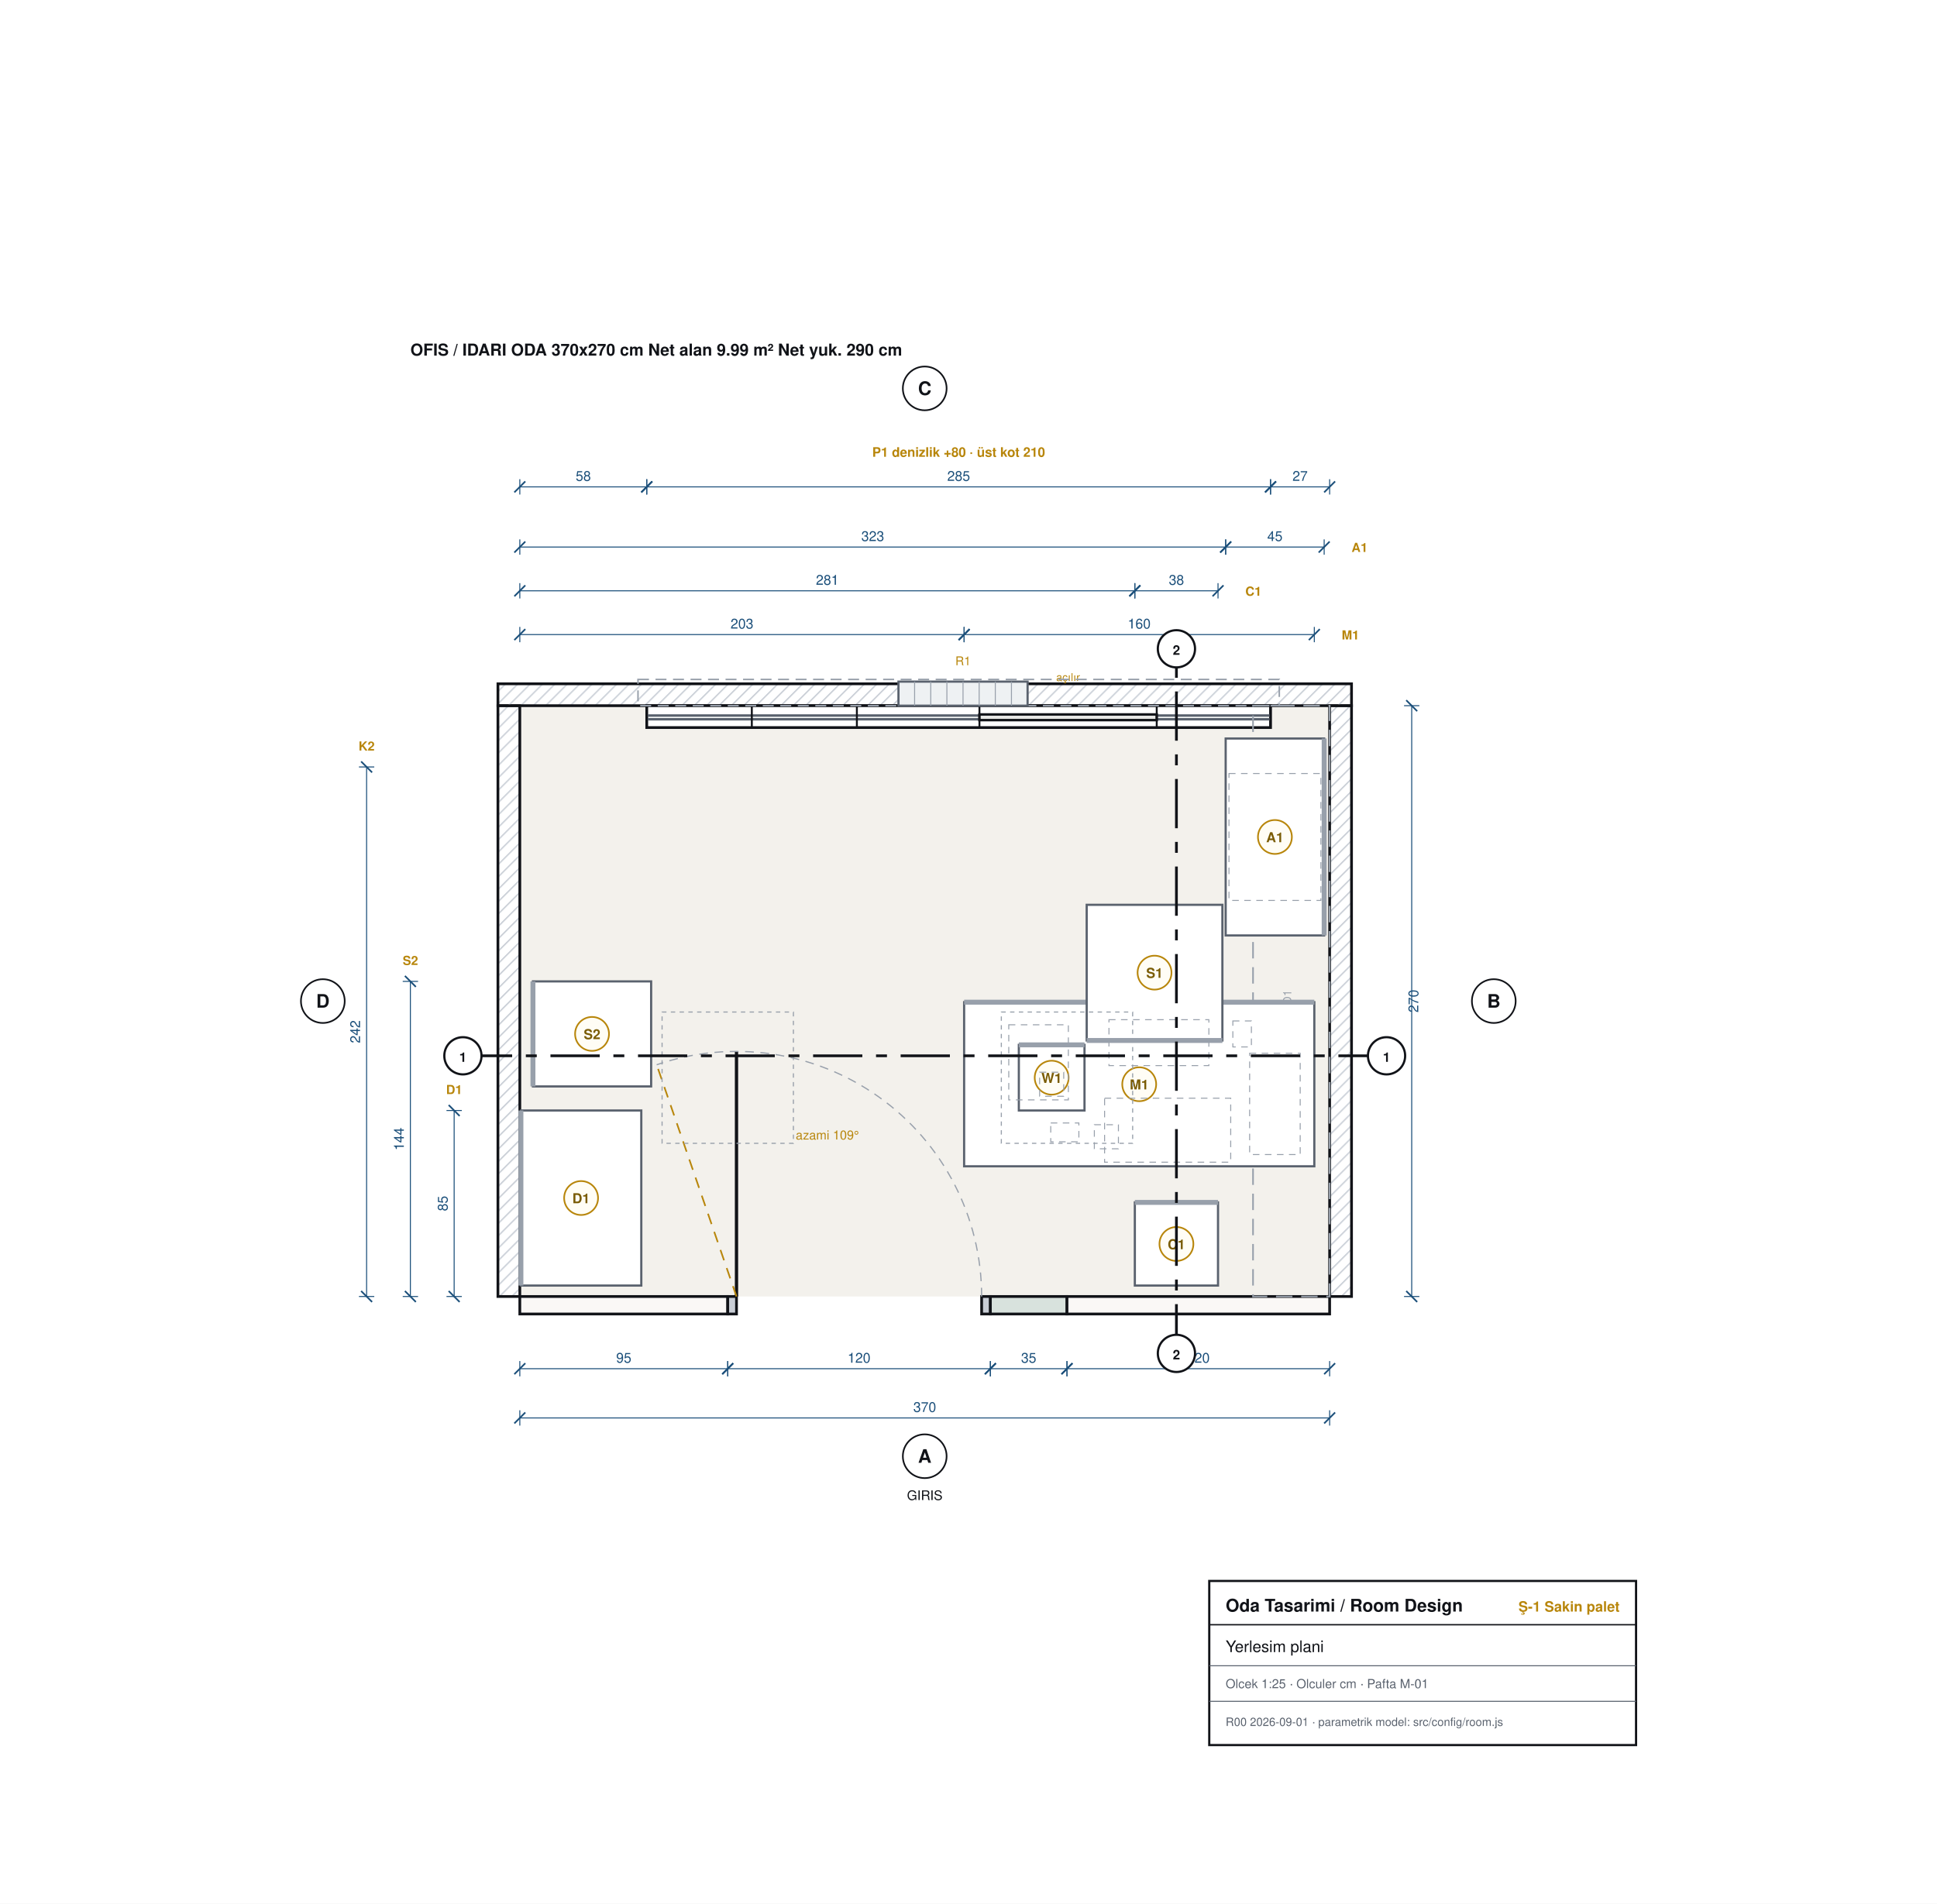
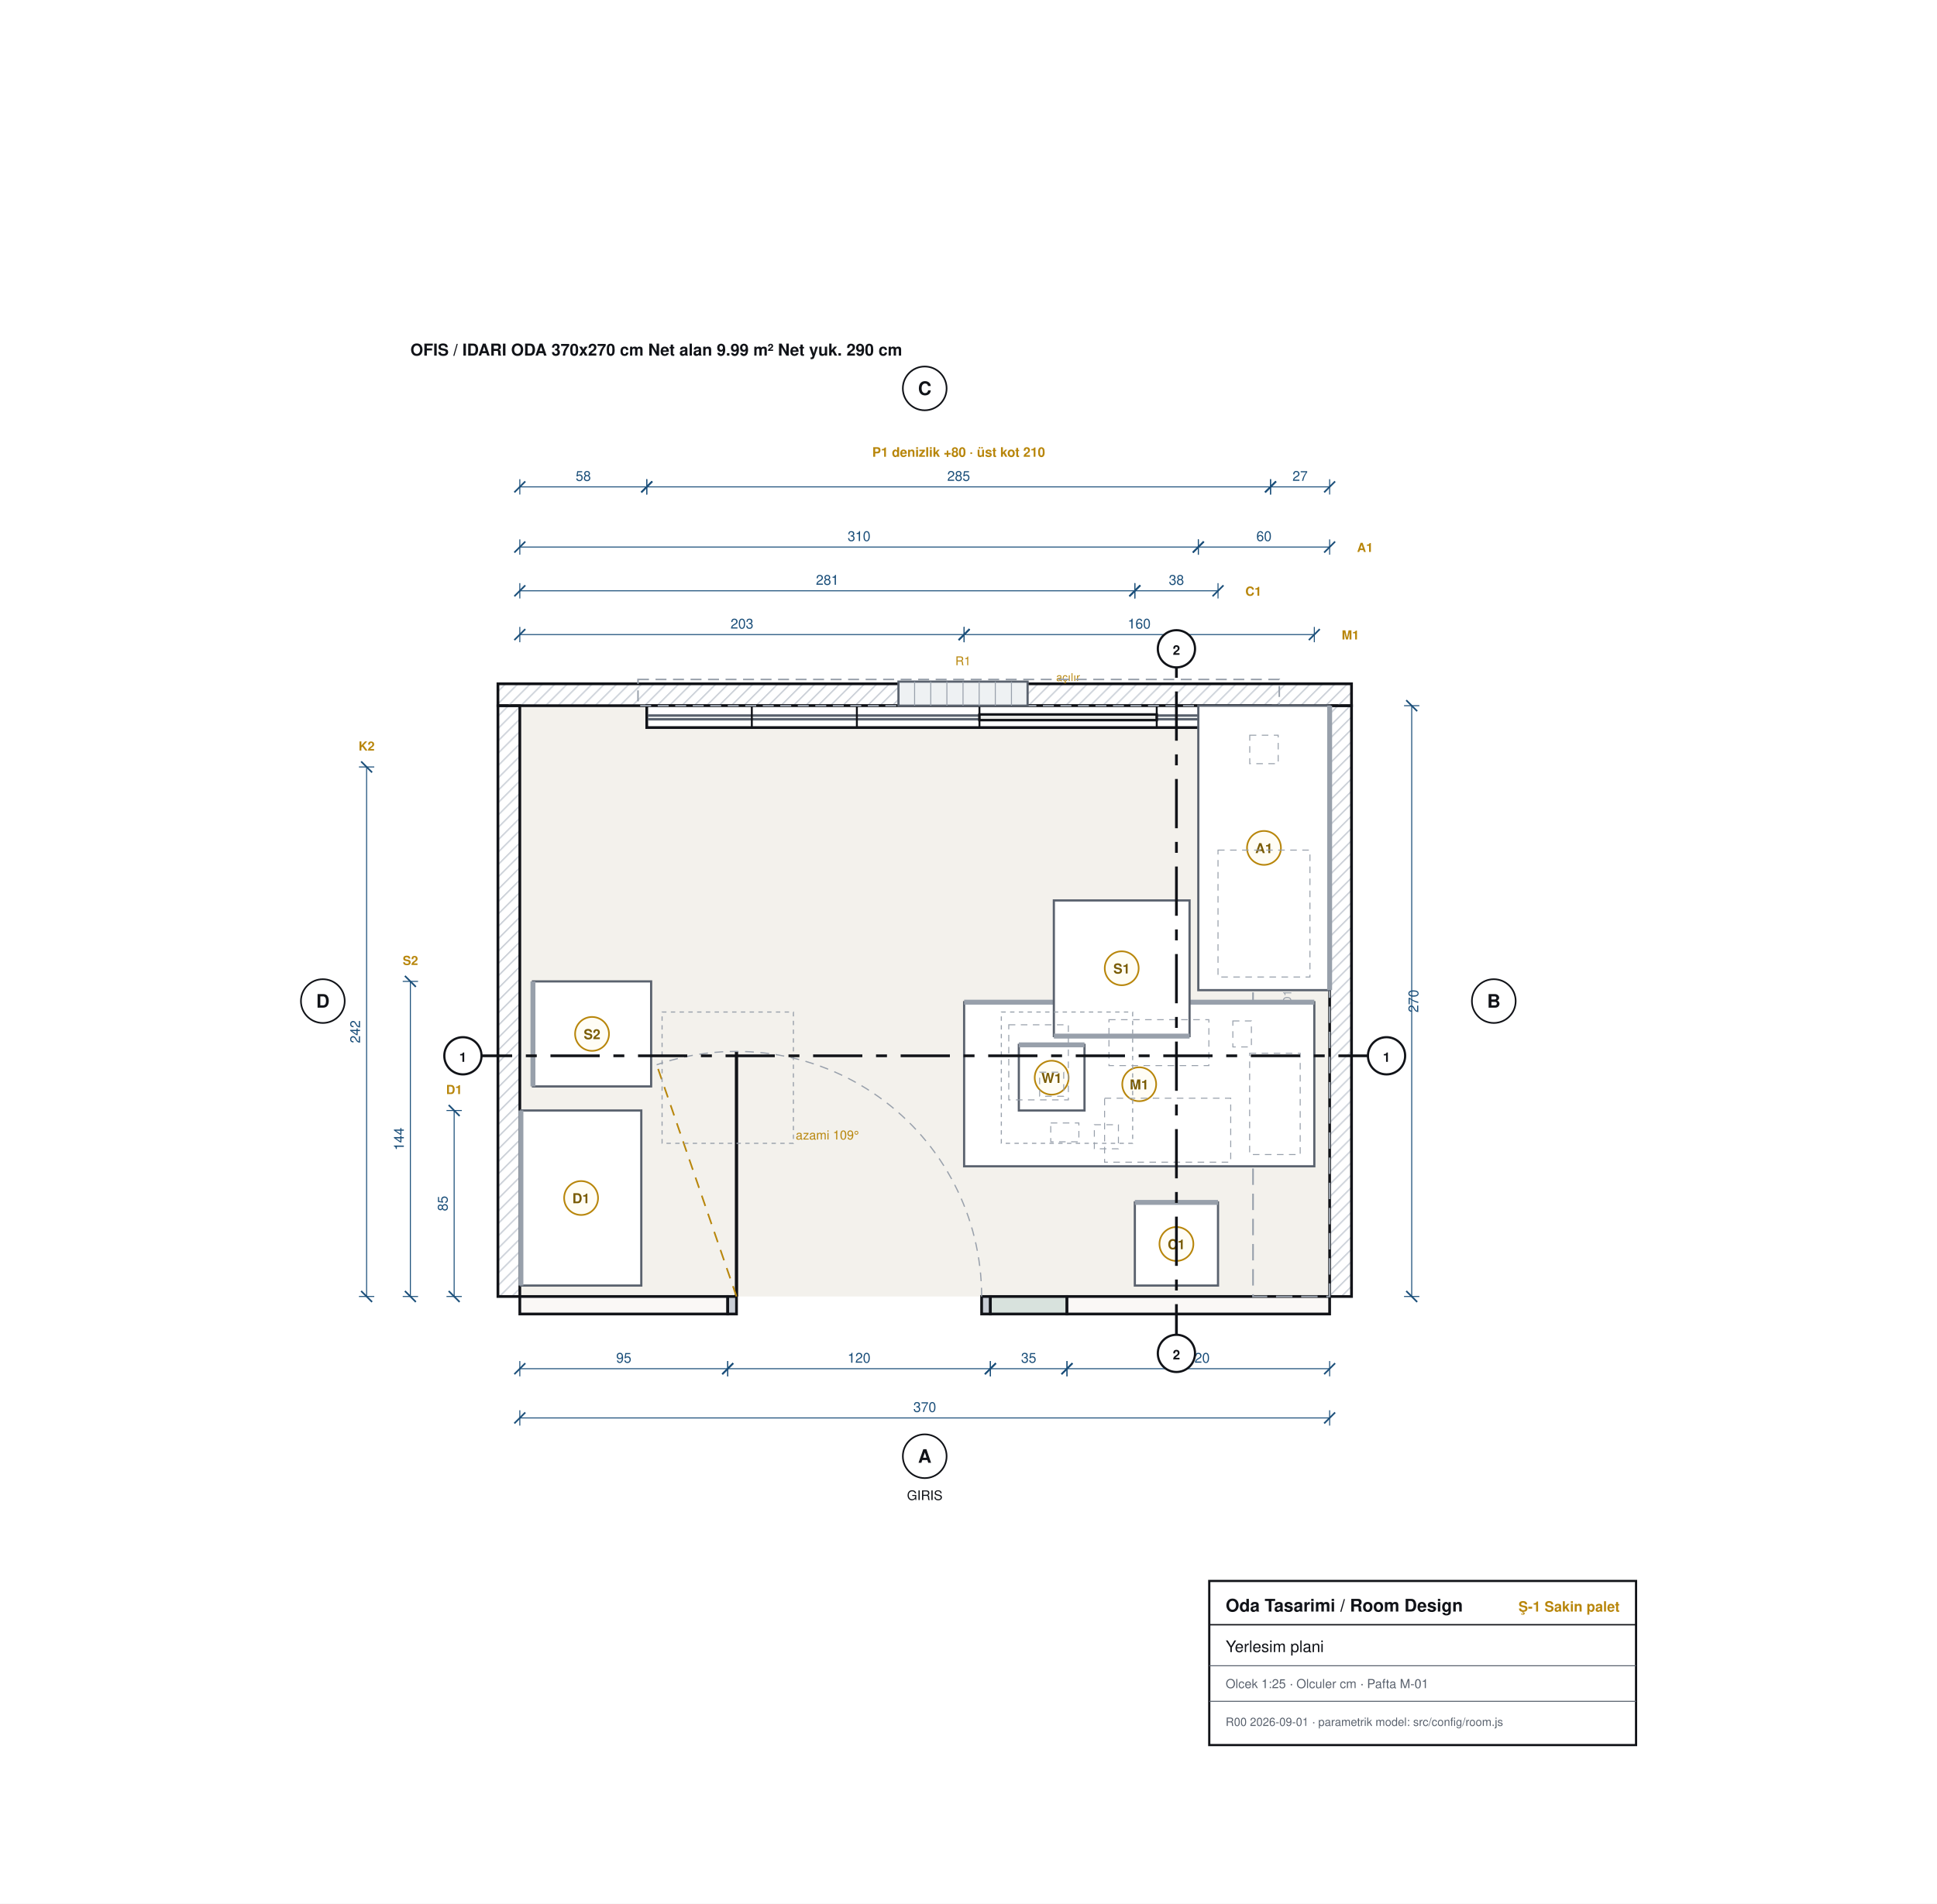
<svg xmlns="http://www.w3.org/2000/svg" width="354mm" height="348mm" viewBox="0 0 354 348" font-family="Helvetica,Arial,sans-serif">
  <rect width="354" height="348" fill="#ffffff" />
  <rect x="95.00" y="129.00" width="148.00" height="108.00" fill="#f3f1ec" stroke="none" stroke-width="0" />
  <defs>
    <pattern id="h" width="1.6" height="1.6" patternTransform="rotate(45)" patternUnits="userSpaceOnUse">
      <line x1="0" y1="0" x2="0" y2="1.6" stroke="#c9ced6" stroke-width="0.5" />
    </pattern>
  </defs>
  <rect x="91.00" y="129.00" width="4.00" height="108.00" fill="url(#h)" stroke="#111318" stroke-width="0.5" />
  <rect x="243.00" y="129.00" width="4.00" height="108.00" fill="url(#h)" stroke="#111318" stroke-width="0.5" />
  <rect x="91.00" y="125.00" width="156.00" height="4.00" fill="url(#h)" stroke="#111318" stroke-width="0.5" />
  <rect x="95.00" y="237.00" width="38.00" height="3.20" fill="#faf8f6" stroke="#111318" stroke-width="0.5" />
  <rect x="133.00" y="237.00" width="1.60" height="3.20" fill="#c9ced6" stroke="#111318" stroke-width="0.5" />
  <rect x="179.40" y="237.00" width="1.60" height="3.20" fill="#c9ced6" stroke="#111318" stroke-width="0.5" />
  <line x1="134.60" y1="237.00" x2="134.60" y2="192.20" stroke="#111318" stroke-width="0.6" />
  <path d="M 179.40 237.00 A 44.80 44.80 0 0 0 120.01 194.64" fill="none" stroke="#98a0ab" stroke-width="0.22" stroke-dasharray="1.6 1.2" />
  <line x1="134.60" y1="237.00" x2="120.01" y2="194.64" stroke="#b8860b" stroke-width="0.3" stroke-dasharray="2 1.5" />
  <text x="151.20" y="208.30" font-size="2.3" fill="#b8860b" text-anchor="middle">azami 109°</text>
  <rect x="181.00" y="237.00" width="14.00" height="3.20" fill="#d8e2dd" stroke="#111318" stroke-width="0.5" />
  <rect x="195.00" y="237.00" width="48.00" height="3.20" fill="#faf8f6" stroke="#111318" stroke-width="0.5" />
  <rect x="118.20" y="129.00" width="114.00" height="4.00" fill="#ffffff" stroke="#111318" stroke-width="0.5" />
  <line x1="118.20" y1="130.80" x2="232.20" y2="130.80" stroke="#5a626e" stroke-width="0.45" />
  <line x1="118.20" y1="131.48" x2="232.20" y2="131.48" stroke="#5a626e" stroke-width="0.45" />
  <line x1="118.20" y1="129.00" x2="118.20" y2="133.00" stroke="#111318" stroke-width="0.35" />
  <line x1="137.40" y1="129.00" x2="137.40" y2="133.00" stroke="#111318" stroke-width="0.35" />
  <line x1="156.60" y1="129.00" x2="156.60" y2="133.00" stroke="#111318" stroke-width="0.35" />
  <line x1="179.00" y1="129.00" x2="179.00" y2="133.00" stroke="#111318" stroke-width="0.35" />
  <rect x="179.00" y="130.60" width="32.40" height="1.04" fill="#e8e8e6" stroke="#111318" stroke-width="0.45" />
  <text x="195.20" y="124.50" font-size="2" fill="#b8860b" text-anchor="middle">açılır</text>
  <line x1="211.40" y1="129.00" x2="211.40" y2="133.00" stroke="#111318" stroke-width="0.35" />
  <line x1="232.20" y1="129.00" x2="232.20" y2="133.00" stroke="#111318" stroke-width="0.35" />
  <rect x="116.60" y="124.20" width="117.20" height="4.80" fill="none" stroke="#98a0ab" stroke-width="0.28" stroke-dasharray="2 1.2" />
  <line x1="95.00" y1="87.60" x2="95.00" y2="90.40" stroke="#1b4f7a" stroke-width="0.18" />
  <line x1="118.20" y1="87.60" x2="118.20" y2="90.40" stroke="#1b4f7a" stroke-width="0.18" />
  <line x1="95.00" y1="89.00" x2="118.20" y2="89.00" stroke="#1b4f7a" stroke-width="0.18" />
  <line x1="94.00" y1="90.00" x2="96.00" y2="88.00" stroke="#1b4f7a" stroke-width="0.3" />
  <line x1="117.20" y1="90.00" x2="119.20" y2="88.00" stroke="#1b4f7a" stroke-width="0.3" />
  <text x="106.60" y="87.90" font-size="2.5" fill="#1b4f7a" text-anchor="middle">58</text>
  <line x1="118.20" y1="87.60" x2="118.20" y2="90.40" stroke="#1b4f7a" stroke-width="0.18" />
  <line x1="232.20" y1="87.60" x2="232.20" y2="90.40" stroke="#1b4f7a" stroke-width="0.18" />
  <line x1="118.20" y1="89.00" x2="232.20" y2="89.00" stroke="#1b4f7a" stroke-width="0.18" />
  <line x1="117.20" y1="90.00" x2="119.20" y2="88.00" stroke="#1b4f7a" stroke-width="0.3" />
  <line x1="231.20" y1="90.00" x2="233.20" y2="88.00" stroke="#1b4f7a" stroke-width="0.3" />
  <text x="175.20" y="87.90" font-size="2.5" fill="#1b4f7a" text-anchor="middle">285</text>
  <line x1="232.20" y1="87.60" x2="232.20" y2="90.40" stroke="#1b4f7a" stroke-width="0.18" />
  <line x1="243.00" y1="87.60" x2="243.00" y2="90.40" stroke="#1b4f7a" stroke-width="0.18" />
  <line x1="232.20" y1="89.00" x2="243.00" y2="89.00" stroke="#1b4f7a" stroke-width="0.18" />
  <line x1="231.20" y1="90.00" x2="233.20" y2="88.00" stroke="#1b4f7a" stroke-width="0.3" />
  <line x1="242.00" y1="90.00" x2="244.00" y2="88.00" stroke="#1b4f7a" stroke-width="0.3" />
  <text x="237.60" y="87.90" font-size="2.5" fill="#1b4f7a" text-anchor="middle">27</text>
  <text x="175.20" y="83.50" font-size="2.4" fill="#b8860b" text-anchor="middle" font-weight="700">P1  denizlik +80  ·  üst kot 210</text>
  <rect x="164.20" y="124.60" width="23.60" height="4.40" fill="#eef1f3" stroke="#5a626e" stroke-width="0.4" />
  <line x1="167.15" y1="124.60" x2="167.15" y2="129.00" stroke="#98a0ab" stroke-width="0.18" />
  <line x1="170.10" y1="124.60" x2="170.10" y2="129.00" stroke="#98a0ab" stroke-width="0.18" />
  <line x1="173.05" y1="124.60" x2="173.05" y2="129.00" stroke="#98a0ab" stroke-width="0.18" />
  <line x1="176.00" y1="124.60" x2="176.00" y2="129.00" stroke="#98a0ab" stroke-width="0.18" />
  <line x1="178.95" y1="124.60" x2="178.95" y2="129.00" stroke="#98a0ab" stroke-width="0.18" />
  <line x1="181.90" y1="124.60" x2="181.90" y2="129.00" stroke="#98a0ab" stroke-width="0.18" />
  <line x1="184.85" y1="124.60" x2="184.85" y2="129.00" stroke="#98a0ab" stroke-width="0.18" />
  <text x="176.00" y="121.60" font-size="2.2" fill="#b8860b" text-anchor="middle">R1</text>
  <rect x="229.00" y="129.00" width="14.00" height="108.00" fill="none" stroke="#98a0ab" stroke-width="0.3" stroke-dasharray="3 1.6" />
  <text x="236.00" y="183.00" font-size="2.1" fill="#98a0ab" text-anchor="middle" transform="rotate(-90 236.00 183.00)">AD1</text>
  <rect x="176.20" y="183.20" width="64.00" height="30.00" fill="#ffffff" stroke="#5a626e" stroke-width="0.4" />
  <line x1="176.20" y1="183.20" x2="240.20" y2="183.20" stroke="#98a0ab" stroke-width="0.9" />
  <circle cx="208.20" cy="198.20" r="3.10" fill="#fffdf5" stroke="#b8860b" stroke-width="0.3" />
  <text x="208.20" y="199.15" font-size="2.5" fill="#7a5c05" text-anchor="middle" font-weight="700">M1</text>
  <rect x="95.20" y="203.00" width="22.00" height="32.00" fill="#ffffff" stroke="#5a626e" stroke-width="0.4" />
  <line x1="95.20" y1="203.00" x2="95.20" y2="235.00" stroke="#98a0ab" stroke-width="0.9" />
  <circle cx="106.20" cy="219.00" r="3.10" fill="#fffdf5" stroke="#b8860b" stroke-width="0.3" />
  <text x="106.20" y="219.95" font-size="2.5" fill="#7a5c05" text-anchor="middle" font-weight="700">D1</text>
-   <rect x="198.60" y="165.40" width="24.80" height="24.80" fill="#ffffff" stroke="#5a626e" stroke-width="0.4" />
-   <line x1="198.60" y1="190.20" x2="223.40" y2="190.20" stroke="#98a0ab" stroke-width="0.9" />
-   <circle cx="211.00" cy="177.80" r="3.10" fill="#fffdf5" stroke="#b8860b" stroke-width="0.3" />
-   <text x="211.00" y="178.75" font-size="2.5" fill="#7a5c05" text-anchor="middle" font-weight="700">S1</text>
+   <rect x="192.60" y="164.60" width="24.80" height="24.80" fill="#ffffff" stroke="#5a626e" stroke-width="0.4" />
+   <line x1="192.60" y1="189.40" x2="217.40" y2="189.40" stroke="#98a0ab" stroke-width="0.9" />
+   <circle cx="205.00" cy="177.00" r="3.10" fill="#fffdf5" stroke="#b8860b" stroke-width="0.3" />
+   <text x="205.00" y="177.95" font-size="2.5" fill="#7a5c05" text-anchor="middle" font-weight="700">S1</text>
  <rect x="97.40" y="179.40" width="21.60" height="19.20" fill="#ffffff" stroke="#5a626e" stroke-width="0.4" />
  <line x1="97.40" y1="179.40" x2="97.40" y2="198.60" stroke="#98a0ab" stroke-width="0.9" />
  <circle cx="108.20" cy="189.00" r="3.10" fill="#fffdf5" stroke="#b8860b" stroke-width="0.3" />
  <text x="108.20" y="189.95" font-size="2.5" fill="#7a5c05" text-anchor="middle" font-weight="700">S2</text>
-   <rect x="224.00" y="135.00" width="18.00" height="36.00" fill="#ffffff" stroke="#5a626e" stroke-width="0.4" />
-   <line x1="242.00" y1="135.00" x2="242.00" y2="171.00" stroke="#98a0ab" stroke-width="0.9" />
-   <circle cx="233.00" cy="153.00" r="3.10" fill="#fffdf5" stroke="#b8860b" stroke-width="0.3" />
-   <text x="233.00" y="153.95" font-size="2.5" fill="#7a5c05" text-anchor="middle" font-weight="700">A1</text>
+   <rect x="219.00" y="129.00" width="24.00" height="52.00" fill="#ffffff" stroke="#5a626e" stroke-width="0.4" />
+   <line x1="243.00" y1="129.00" x2="243.00" y2="181.00" stroke="#98a0ab" stroke-width="0.9" />
+   <circle cx="231.00" cy="155.00" r="3.10" fill="#fffdf5" stroke="#b8860b" stroke-width="0.3" />
+   <text x="231.00" y="155.95" font-size="2.5" fill="#7a5c05" text-anchor="middle" font-weight="700">A1</text>
  <rect x="207.40" y="219.80" width="15.20" height="15.20" fill="#ffffff" stroke="#5a626e" stroke-width="0.4" />
  <line x1="207.40" y1="219.80" x2="222.60" y2="219.80" stroke="#98a0ab" stroke-width="0.9" />
  <circle cx="215.00" cy="227.40" r="3.10" fill="#fffdf5" stroke="#b8860b" stroke-width="0.3" />
  <text x="215.00" y="228.35" font-size="2.5" fill="#7a5c05" text-anchor="middle" font-weight="700">C1</text>
  <rect x="186.20" y="191.00" width="12.00" height="12.00" fill="#ffffff" stroke="#5a626e" stroke-width="0.4" />
  <line x1="186.20" y1="191.00" x2="198.20" y2="191.00" stroke="#98a0ab" stroke-width="0.9" />
  <circle cx="192.20" cy="197.00" r="3.10" fill="#fffdf5" stroke="#b8860b" stroke-width="0.3" />
  <text x="192.20" y="197.95" font-size="2.5" fill="#7a5c05" text-anchor="middle" font-weight="700">W1</text>
  <rect x="201.87" y="200.75" width="23.05" height="11.70" fill="none" stroke="#98a0ab" stroke-width="0.18" stroke-dasharray="1.2 1" />
  <rect x="228.38" y="192.54" width="9.24" height="18.51" fill="none" stroke="#98a0ab" stroke-width="0.18" stroke-dasharray="1.2 1" />
  <rect x="202.67" y="186.40" width="18.26" height="8.39" fill="none" stroke="#98a0ab" stroke-width="0.18" stroke-dasharray="1.2 1" />
  <rect x="225.31" y="186.63" width="3.39" height="4.75" fill="none" stroke="#98a0ab" stroke-width="0.18" stroke-dasharray="1.2 1" />
  <rect x="184.36" y="187.33" width="10.89" height="13.73" fill="none" stroke="#98a0ab" stroke-width="0.18" stroke-dasharray="1.2 1" />
  <rect x="200.00" y="205.60" width="4.40" height="4.40" fill="none" stroke="#98a0ab" stroke-width="0.18" stroke-dasharray="1.2 1" />
  <rect x="192.03" y="205.28" width="5.14" height="3.44" fill="none" stroke="#98a0ab" stroke-width="0.18" stroke-dasharray="1.2 1" />
  <rect x="190.00" y="196.00" width="4.40" height="4.40" fill="none" stroke="#98a0ab" stroke-width="0.18" stroke-dasharray="1.2 1" />
-   <rect x="224.60" y="141.40" width="16.80" height="23.20" fill="none" stroke="#98a0ab" stroke-width="0.18" stroke-dasharray="1.2 1" />
+   <rect x="222.60" y="155.40" width="16.80" height="23.20" fill="none" stroke="#98a0ab" stroke-width="0.18" stroke-dasharray="1.2 1" />
+   <rect x="228.40" y="134.40" width="5.20" height="5.20" fill="none" stroke="#98a0ab" stroke-width="0.18" stroke-dasharray="1.2 1" />
  <rect x="121.00" y="185.00" width="24.00" height="24.00" fill="none" stroke="#98a0ab" stroke-width="0.2" stroke-dasharray="0.8 0.8" />
  <rect x="183.00" y="185.00" width="24.00" height="24.00" fill="none" stroke="#98a0ab" stroke-width="0.2" stroke-dasharray="0.8 0.8" />
  <line x1="95.00" y1="248.80" x2="95.00" y2="251.60" stroke="#1b4f7a" stroke-width="0.18" />
  <line x1="133.00" y1="248.80" x2="133.00" y2="251.60" stroke="#1b4f7a" stroke-width="0.18" />
  <line x1="95.00" y1="250.20" x2="133.00" y2="250.20" stroke="#1b4f7a" stroke-width="0.18" />
  <line x1="94.00" y1="251.20" x2="96.00" y2="249.20" stroke="#1b4f7a" stroke-width="0.3" />
  <line x1="132.00" y1="251.20" x2="134.00" y2="249.20" stroke="#1b4f7a" stroke-width="0.3" />
  <text x="114.00" y="249.10" font-size="2.5" fill="#1b4f7a" text-anchor="middle">95</text>
  <line x1="133.00" y1="248.80" x2="133.00" y2="251.60" stroke="#1b4f7a" stroke-width="0.18" />
  <line x1="181.00" y1="248.80" x2="181.00" y2="251.60" stroke="#1b4f7a" stroke-width="0.18" />
  <line x1="133.00" y1="250.20" x2="181.00" y2="250.20" stroke="#1b4f7a" stroke-width="0.18" />
  <line x1="132.00" y1="251.20" x2="134.00" y2="249.20" stroke="#1b4f7a" stroke-width="0.3" />
  <line x1="180.00" y1="251.20" x2="182.00" y2="249.20" stroke="#1b4f7a" stroke-width="0.3" />
  <text x="157.00" y="249.10" font-size="2.5" fill="#1b4f7a" text-anchor="middle">120</text>
  <line x1="181.00" y1="248.80" x2="181.00" y2="251.60" stroke="#1b4f7a" stroke-width="0.18" />
  <line x1="195.00" y1="248.80" x2="195.00" y2="251.60" stroke="#1b4f7a" stroke-width="0.18" />
  <line x1="181.00" y1="250.20" x2="195.00" y2="250.20" stroke="#1b4f7a" stroke-width="0.18" />
  <line x1="180.00" y1="251.20" x2="182.00" y2="249.20" stroke="#1b4f7a" stroke-width="0.3" />
  <line x1="194.00" y1="251.20" x2="196.00" y2="249.20" stroke="#1b4f7a" stroke-width="0.3" />
  <text x="188.00" y="249.10" font-size="2.5" fill="#1b4f7a" text-anchor="middle">35</text>
  <line x1="195.00" y1="248.80" x2="195.00" y2="251.60" stroke="#1b4f7a" stroke-width="0.18" />
  <line x1="243.00" y1="248.80" x2="243.00" y2="251.60" stroke="#1b4f7a" stroke-width="0.18" />
  <line x1="195.00" y1="250.20" x2="243.00" y2="250.20" stroke="#1b4f7a" stroke-width="0.18" />
  <line x1="194.00" y1="251.20" x2="196.00" y2="249.20" stroke="#1b4f7a" stroke-width="0.3" />
  <line x1="242.00" y1="251.20" x2="244.00" y2="249.20" stroke="#1b4f7a" stroke-width="0.3" />
  <text x="219.00" y="249.10" font-size="2.5" fill="#1b4f7a" text-anchor="middle">120</text>
  <line x1="95.00" y1="257.80" x2="95.00" y2="260.60" stroke="#1b4f7a" stroke-width="0.18" />
  <line x1="243.00" y1="257.80" x2="243.00" y2="260.60" stroke="#1b4f7a" stroke-width="0.18" />
  <line x1="95.00" y1="259.20" x2="243.00" y2="259.20" stroke="#1b4f7a" stroke-width="0.18" />
  <line x1="94.00" y1="260.20" x2="96.00" y2="258.20" stroke="#1b4f7a" stroke-width="0.3" />
  <line x1="242.00" y1="260.20" x2="244.00" y2="258.20" stroke="#1b4f7a" stroke-width="0.3" />
  <text x="169.00" y="258.10" font-size="2.5" fill="#1b4f7a" text-anchor="middle">370</text>
  <line x1="259.40" y1="129.00" x2="256.60" y2="129.00" stroke="#1b4f7a" stroke-width="0.18" />
  <line x1="259.40" y1="237.00" x2="256.60" y2="237.00" stroke="#1b4f7a" stroke-width="0.18" />
  <line x1="258.00" y1="129.00" x2="258.00" y2="237.00" stroke="#1b4f7a" stroke-width="0.18" />
  <line x1="257.00" y1="128.00" x2="259.00" y2="130.00" stroke="#1b4f7a" stroke-width="0.3" />
  <line x1="257.00" y1="236.00" x2="259.00" y2="238.00" stroke="#1b4f7a" stroke-width="0.3" />
  <text x="259.20" y="183.00" font-size="2.5" fill="#1b4f7a" text-anchor="middle" transform="rotate(-90 259.20 183.00)">270</text>
  <line x1="95.00" y1="114.60" x2="95.00" y2="117.40" stroke="#1b4f7a" stroke-width="0.18" />
  <line x1="176.20" y1="114.60" x2="176.20" y2="117.40" stroke="#1b4f7a" stroke-width="0.18" />
  <line x1="95.00" y1="116.00" x2="176.20" y2="116.00" stroke="#1b4f7a" stroke-width="0.18" />
  <line x1="94.00" y1="117.00" x2="96.00" y2="115.00" stroke="#1b4f7a" stroke-width="0.3" />
  <line x1="175.20" y1="117.00" x2="177.20" y2="115.00" stroke="#1b4f7a" stroke-width="0.3" />
  <text x="135.60" y="114.90" font-size="2.5" fill="#1b4f7a" text-anchor="middle">203</text>
  <line x1="176.20" y1="114.60" x2="176.20" y2="117.40" stroke="#1b4f7a" stroke-width="0.18" />
  <line x1="240.20" y1="114.60" x2="240.20" y2="117.40" stroke="#1b4f7a" stroke-width="0.18" />
  <line x1="176.20" y1="116.00" x2="240.20" y2="116.00" stroke="#1b4f7a" stroke-width="0.18" />
  <line x1="175.20" y1="117.00" x2="177.20" y2="115.00" stroke="#1b4f7a" stroke-width="0.3" />
  <line x1="239.20" y1="117.00" x2="241.20" y2="115.00" stroke="#1b4f7a" stroke-width="0.3" />
  <text x="208.20" y="114.90" font-size="2.5" fill="#1b4f7a" text-anchor="middle">160</text>
  <text x="245.20" y="116.90" font-size="2.3" fill="#b8860b" text-anchor="start" font-weight="700">M1</text>
  <line x1="95.00" y1="106.60" x2="95.00" y2="109.40" stroke="#1b4f7a" stroke-width="0.18" />
  <line x1="207.40" y1="106.60" x2="207.40" y2="109.40" stroke="#1b4f7a" stroke-width="0.18" />
  <line x1="95.00" y1="108.00" x2="207.40" y2="108.00" stroke="#1b4f7a" stroke-width="0.18" />
  <line x1="94.00" y1="109.00" x2="96.00" y2="107.00" stroke="#1b4f7a" stroke-width="0.3" />
  <line x1="206.40" y1="109.00" x2="208.40" y2="107.00" stroke="#1b4f7a" stroke-width="0.3" />
  <text x="151.20" y="106.90" font-size="2.5" fill="#1b4f7a" text-anchor="middle">281</text>
  <line x1="207.40" y1="106.60" x2="207.40" y2="109.40" stroke="#1b4f7a" stroke-width="0.18" />
  <line x1="222.60" y1="106.60" x2="222.60" y2="109.40" stroke="#1b4f7a" stroke-width="0.18" />
  <line x1="207.40" y1="108.00" x2="222.60" y2="108.00" stroke="#1b4f7a" stroke-width="0.18" />
  <line x1="206.40" y1="109.00" x2="208.40" y2="107.00" stroke="#1b4f7a" stroke-width="0.3" />
  <line x1="221.60" y1="109.00" x2="223.60" y2="107.00" stroke="#1b4f7a" stroke-width="0.3" />
  <text x="215.00" y="106.90" font-size="2.5" fill="#1b4f7a" text-anchor="middle">38</text>
  <text x="227.60" y="108.90" font-size="2.3" fill="#b8860b" text-anchor="start" font-weight="700">C1</text>
  <line x1="95.00" y1="98.60" x2="95.00" y2="101.40" stroke="#1b4f7a" stroke-width="0.18" />
-   <line x1="224.00" y1="98.60" x2="224.00" y2="101.40" stroke="#1b4f7a" stroke-width="0.18" />
-   <line x1="95.00" y1="100.00" x2="224.00" y2="100.00" stroke="#1b4f7a" stroke-width="0.18" />
+   <line x1="219.00" y1="98.60" x2="219.00" y2="101.40" stroke="#1b4f7a" stroke-width="0.18" />
+   <line x1="95.00" y1="100.00" x2="219.00" y2="100.00" stroke="#1b4f7a" stroke-width="0.18" />
  <line x1="94.00" y1="101.00" x2="96.00" y2="99.00" stroke="#1b4f7a" stroke-width="0.3" />
-   <line x1="223.00" y1="101.00" x2="225.00" y2="99.00" stroke="#1b4f7a" stroke-width="0.3" />
-   <text x="159.50" y="98.90" font-size="2.5" fill="#1b4f7a" text-anchor="middle">323</text>
-   <line x1="224.00" y1="98.60" x2="224.00" y2="101.40" stroke="#1b4f7a" stroke-width="0.18" />
-   <line x1="242.00" y1="98.60" x2="242.00" y2="101.40" stroke="#1b4f7a" stroke-width="0.18" />
-   <line x1="224.00" y1="100.00" x2="242.00" y2="100.00" stroke="#1b4f7a" stroke-width="0.18" />
-   <line x1="223.00" y1="101.00" x2="225.00" y2="99.00" stroke="#1b4f7a" stroke-width="0.3" />
-   <line x1="241.00" y1="101.00" x2="243.00" y2="99.00" stroke="#1b4f7a" stroke-width="0.3" />
-   <text x="233.00" y="98.90" font-size="2.5" fill="#1b4f7a" text-anchor="middle">45</text>
-   <text x="247.00" y="100.90" font-size="2.3" fill="#b8860b" text-anchor="start" font-weight="700">A1</text>
+   <line x1="218.00" y1="101.00" x2="220.00" y2="99.00" stroke="#1b4f7a" stroke-width="0.3" />
+   <text x="157.00" y="98.90" font-size="2.5" fill="#1b4f7a" text-anchor="middle">310</text>
+   <line x1="219.00" y1="98.60" x2="219.00" y2="101.40" stroke="#1b4f7a" stroke-width="0.18" />
+   <line x1="243.00" y1="98.60" x2="243.00" y2="101.40" stroke="#1b4f7a" stroke-width="0.18" />
+   <line x1="219.00" y1="100.00" x2="243.00" y2="100.00" stroke="#1b4f7a" stroke-width="0.18" />
+   <line x1="218.00" y1="101.00" x2="220.00" y2="99.00" stroke="#1b4f7a" stroke-width="0.3" />
+   <line x1="242.00" y1="101.00" x2="244.00" y2="99.00" stroke="#1b4f7a" stroke-width="0.3" />
+   <text x="231.00" y="98.90" font-size="2.5" fill="#1b4f7a" text-anchor="middle">60</text>
+   <text x="248.00" y="100.90" font-size="2.3" fill="#b8860b" text-anchor="start" font-weight="700">A1</text>
  <line x1="81.60" y1="203.00" x2="84.40" y2="203.00" stroke="#1b4f7a" stroke-width="0.18" />
  <line x1="81.60" y1="237.00" x2="84.40" y2="237.00" stroke="#1b4f7a" stroke-width="0.18" />
  <line x1="83.00" y1="203.00" x2="83.00" y2="237.00" stroke="#1b4f7a" stroke-width="0.18" />
  <line x1="82.00" y1="202.00" x2="84.00" y2="204.00" stroke="#1b4f7a" stroke-width="0.3" />
  <line x1="82.00" y1="236.00" x2="84.00" y2="238.00" stroke="#1b4f7a" stroke-width="0.3" />
  <text x="81.80" y="220.00" font-size="2.5" fill="#1b4f7a" text-anchor="middle" transform="rotate(-90 81.80 220.00)">85</text>
  <text x="83.00" y="200.00" font-size="2.3" fill="#b8860b" text-anchor="middle" font-weight="700">D1</text>
  <line x1="73.60" y1="179.40" x2="76.40" y2="179.40" stroke="#1b4f7a" stroke-width="0.18" />
  <line x1="73.60" y1="237.00" x2="76.40" y2="237.00" stroke="#1b4f7a" stroke-width="0.18" />
  <line x1="75.00" y1="179.40" x2="75.00" y2="237.00" stroke="#1b4f7a" stroke-width="0.18" />
  <line x1="74.00" y1="178.40" x2="76.00" y2="180.40" stroke="#1b4f7a" stroke-width="0.3" />
  <line x1="74.00" y1="236.00" x2="76.00" y2="238.00" stroke="#1b4f7a" stroke-width="0.3" />
  <text x="73.80" y="208.20" font-size="2.5" fill="#1b4f7a" text-anchor="middle" transform="rotate(-90 73.80 208.20)">144</text>
  <text x="75.00" y="176.40" font-size="2.3" fill="#b8860b" text-anchor="middle" font-weight="700">S2</text>
  <line x1="65.60" y1="140.20" x2="68.40" y2="140.20" stroke="#1b4f7a" stroke-width="0.18" />
  <line x1="65.60" y1="237.00" x2="68.40" y2="237.00" stroke="#1b4f7a" stroke-width="0.18" />
  <line x1="67.00" y1="140.20" x2="67.00" y2="237.00" stroke="#1b4f7a" stroke-width="0.18" />
  <line x1="66.00" y1="139.20" x2="68.00" y2="141.20" stroke="#1b4f7a" stroke-width="0.3" />
  <line x1="66.00" y1="236.00" x2="68.00" y2="238.00" stroke="#1b4f7a" stroke-width="0.3" />
  <text x="65.80" y="188.60" font-size="2.5" fill="#1b4f7a" text-anchor="middle" transform="rotate(-90 65.80 188.60)">242</text>
  <text x="67.00" y="137.20" font-size="2.3" fill="#b8860b" text-anchor="middle" font-weight="700">K2</text>
  <line x1="84.60" y1="193.00" x2="253.40" y2="193.00" stroke="#111318" stroke-width="0.5" stroke-dasharray="9 2.5 2 2.5" />
  <circle cx="84.60" cy="193.00" r="3.40" fill="#fff" stroke="#111318" stroke-width="0.4" />
  <text x="84.60" y="194.10" font-size="2.4" fill="#111318" text-anchor="middle" font-weight="700">1</text>
  <circle cx="253.40" cy="193.00" r="3.40" fill="#fff" stroke="#111318" stroke-width="0.4" />
  <text x="253.40" y="194.10" font-size="2.4" fill="#111318" text-anchor="middle" font-weight="700">1</text>
  <line x1="215.00" y1="247.40" x2="215.00" y2="118.60" stroke="#111318" stroke-width="0.5" stroke-dasharray="9 2.5 2 2.5" />
  <circle cx="215.00" cy="247.40" r="3.40" fill="#fff" stroke="#111318" stroke-width="0.4" />
  <text x="215.00" y="248.50" font-size="2.4" fill="#111318" text-anchor="middle" font-weight="700">2</text>
  <circle cx="215.00" cy="118.60" r="3.40" fill="#fff" stroke="#111318" stroke-width="0.4" />
  <text x="215.00" y="119.70" font-size="2.4" fill="#111318" text-anchor="middle" font-weight="700">2</text>
  <circle cx="169.00" cy="266.20" r="4.00" fill="#fff" stroke="#111318" stroke-width="0.3" />
  <text x="169.00" y="267.40" font-size="3.4" fill="#111318" text-anchor="middle" font-weight="700">A</text>
  <circle cx="273.00" cy="183.00" r="4.00" fill="#fff" stroke="#111318" stroke-width="0.3" />
  <text x="273.00" y="184.20" font-size="3.4" fill="#111318" text-anchor="middle" font-weight="700">B</text>
  <circle cx="169.00" cy="71.00" r="4.00" fill="#fff" stroke="#111318" stroke-width="0.3" />
  <text x="169.00" y="72.20" font-size="3.4" fill="#111318" text-anchor="middle" font-weight="700">C</text>
  <circle cx="59.00" cy="183.00" r="4.00" fill="#fff" stroke="#111318" stroke-width="0.3" />
  <text x="59.00" y="184.20" font-size="3.4" fill="#111318" text-anchor="middle" font-weight="700">D</text>
  <text x="169.00" y="274.20" font-size="2.4" fill="#111318" text-anchor="middle">GIRIS</text>
  <text x="75.00" y="65.00" font-size="3" fill="#111318" text-anchor="start" font-weight="700">OFIS / IDARI ODA   370x270 cm   Net alan 9.99 m²   Net yuk. 290 cm</text>
  <rect x="221.00" y="289.00" width="78.00" height="30.00" fill="#ffffff" stroke="#111318" stroke-width="0.4" />
  <line x1="221.00" y1="297.00" x2="299.00" y2="297.00" stroke="#111318" stroke-width="0.25" />
  <line x1="221.00" y1="304.50" x2="299.00" y2="304.50" stroke="#5a626e" stroke-width="0.18" />
  <line x1="221.00" y1="311.00" x2="299.00" y2="311.00" stroke="#5a626e" stroke-width="0.18" />
  <text x="224.00" y="294.60" font-size="3.2" fill="#111318" text-anchor="start" font-weight="700">Oda Tasarimi / Room Design</text>
  <text x="224.00" y="302.00" font-size="2.9" fill="#111318" text-anchor="start">Yerlesim plani</text>
  <text x="224.00" y="308.60" font-size="2.3" fill="#5a626e" text-anchor="start">Olcek 1:25  ·  Olculer cm  ·  Pafta M-01</text>
  <text x="296.00" y="294.60" font-size="2.6" fill="#b8860b" text-anchor="end" font-weight="700">Ş-1 Sakin palet</text>
  <text x="224.00" y="315.50" font-size="2.1" fill="#5a626e" text-anchor="start">R00  2026-09-01  ·  parametrik model: src/config/room.js</text>
</svg>
